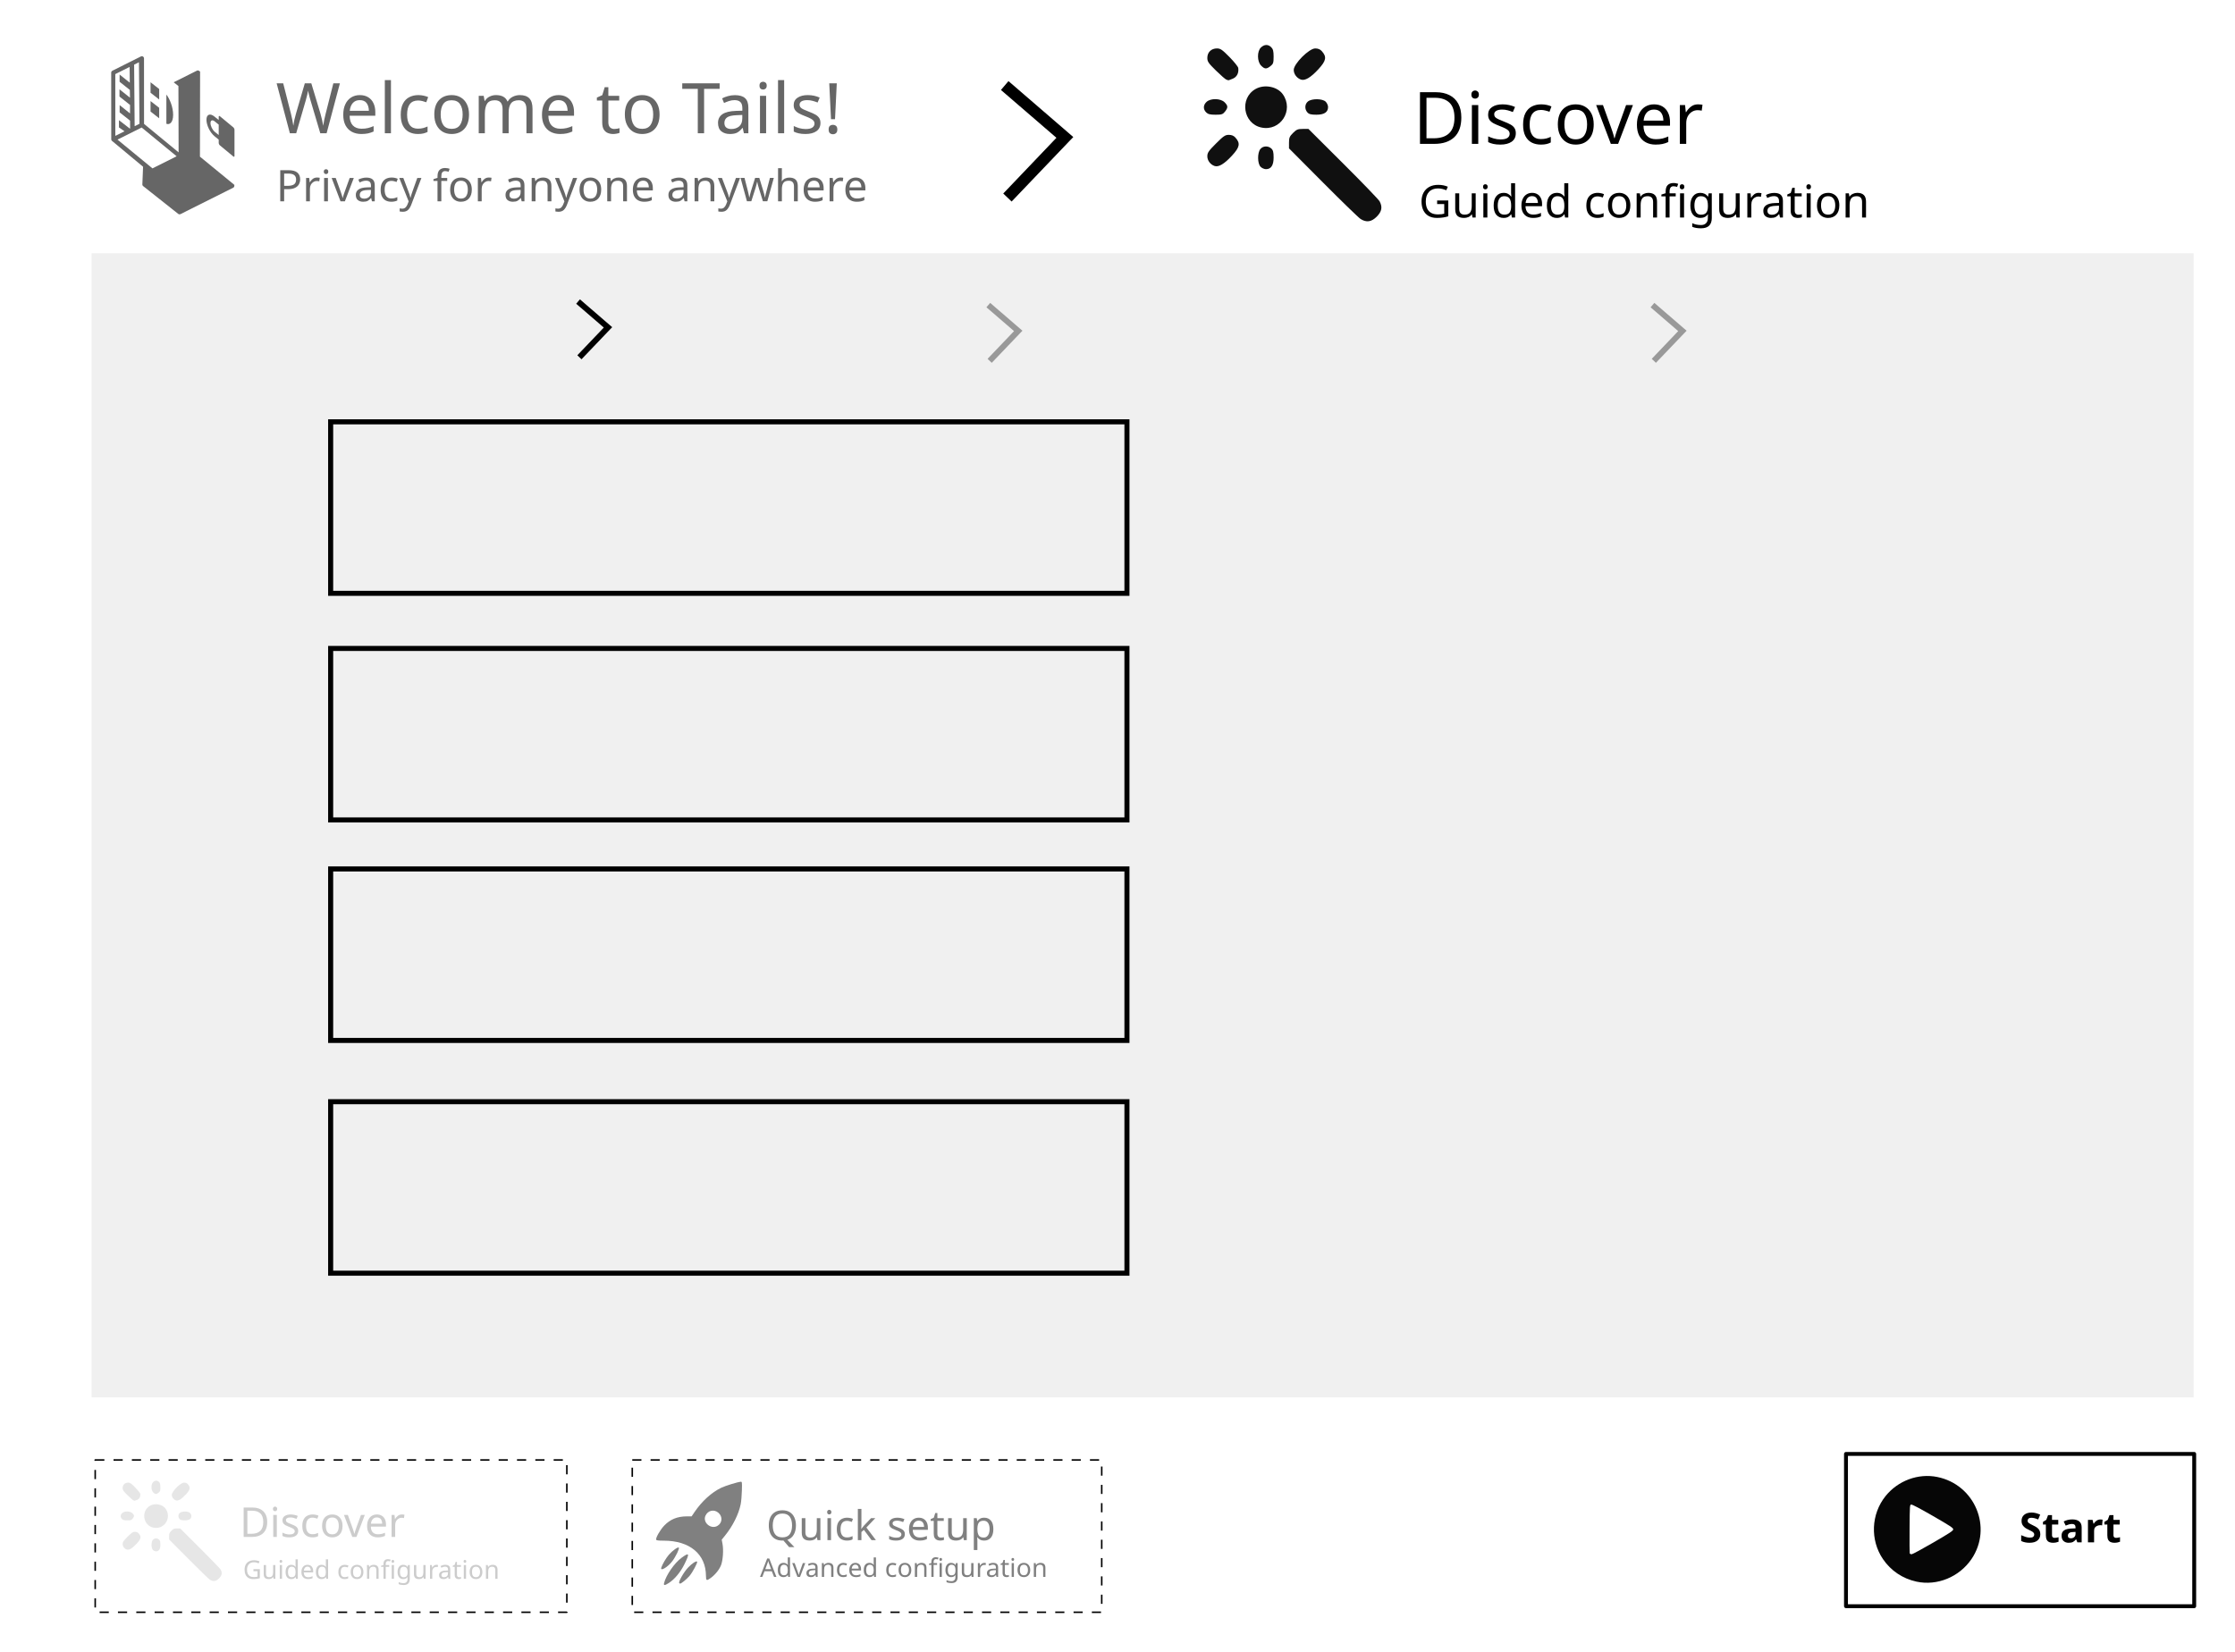
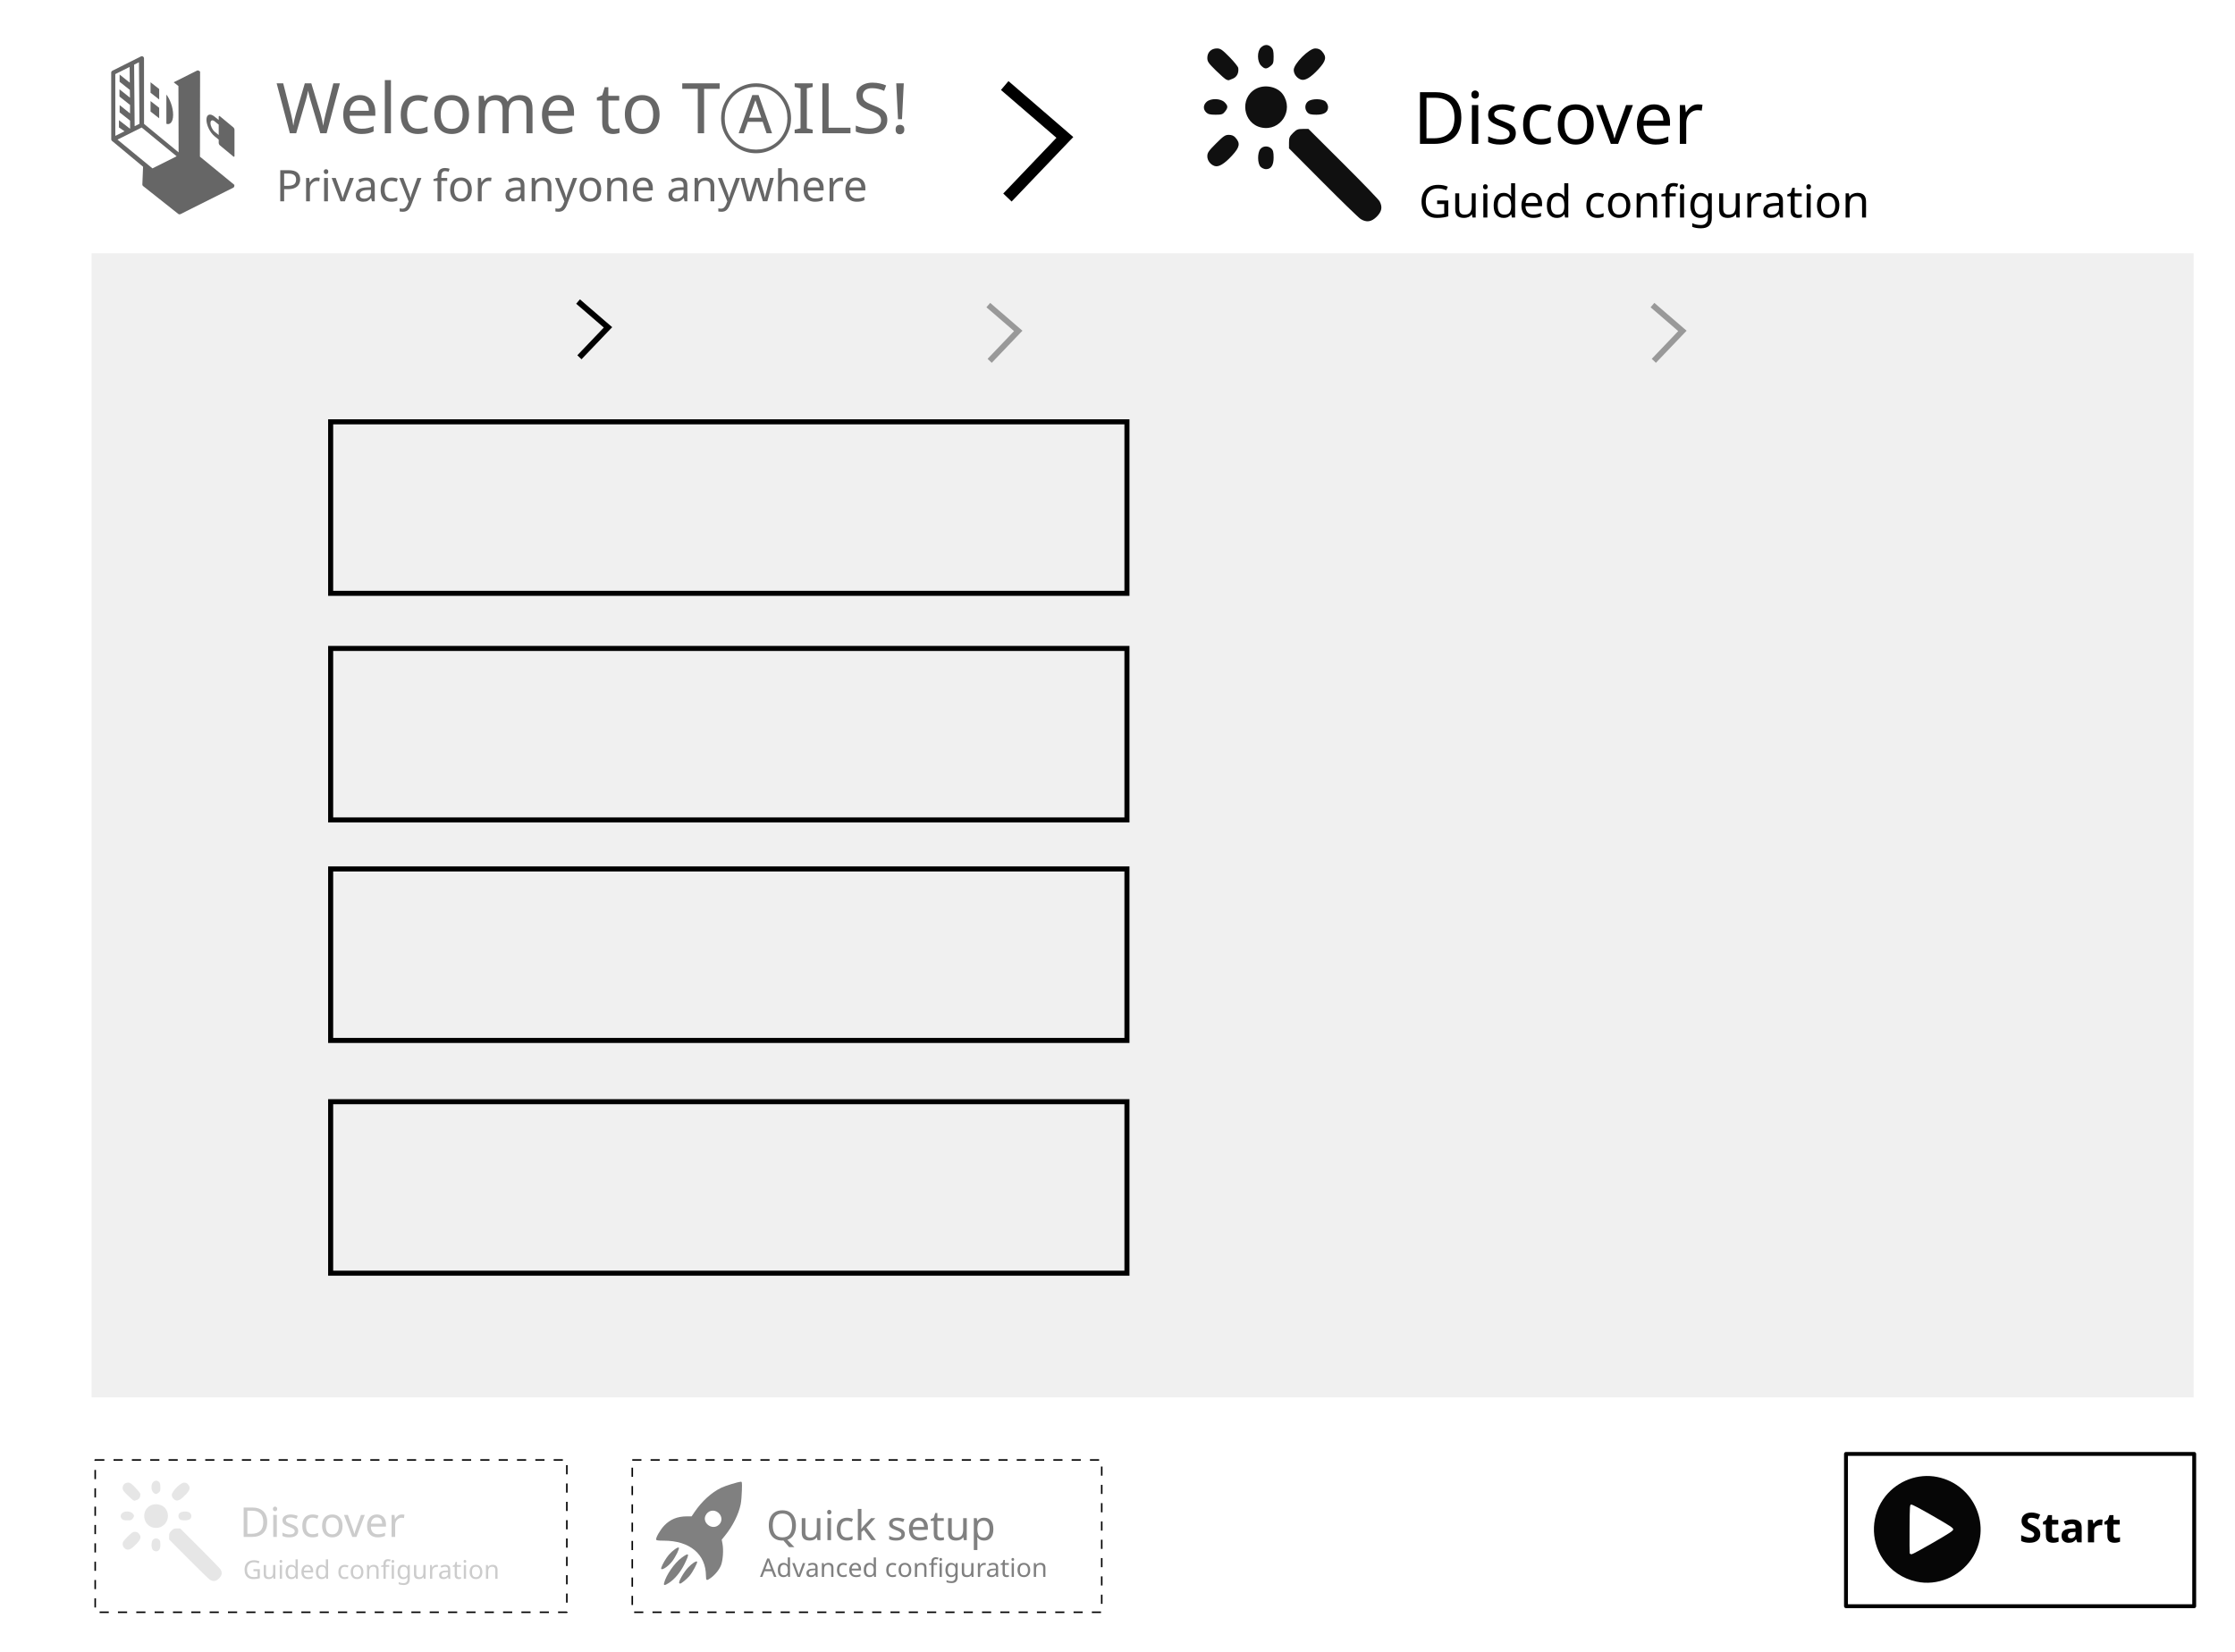
<svg xmlns="http://www.w3.org/2000/svg" version="1.2" width="575.247" height="425.187" id="svg10689">
  <defs id="defs10691" />
  <rect width="541.026" height="294.504" x="23.574" y="65.176" id="rect22803" style="fill:#f0f0f0;fill-opacity:1;stroke:none" />
  <rect width="204.952" height="44.143" x="85.103" y="108.577" id="rect6998" style="fill:none;stroke:#000000;stroke-width:1.3;stroke-miterlimit:4;stroke-opacity:1;stroke-dasharray:none" />
  <flowRoot transform="matrix(2,0,0,2,625.2116,-961.9295)" id="flowRoot7816" xml:space="preserve" style="font-size:12px;font-style:normal;font-weight:normal;line-height:125%;letter-spacing:0px;word-spacing:0px;fill:#000000;fill-opacity:1;stroke:none;font-family:Sans">
    <flowRegion id="flowRegion7818">
      <rect width="86.71" height="26.801" x="-260.131" y="539.195" id="rect7820" />
    </flowRegion>
    <flowPara id="flowPara7822" style="font-size:10px">Home and office</flowPara>
  </flowRoot>
  <rect width="204.952" height="44.143" x="85.103" y="166.909" id="rect6998-9" style="fill:none;stroke:#000000;stroke-width:1.3;stroke-miterlimit:4;stroke-opacity:1;stroke-dasharray:none" />
  <flowRoot transform="matrix(2,0,0,2,647.6726,-903.5971)" id="flowRoot7816-3" xml:space="preserve" style="font-size:12px;font-style:normal;font-weight:normal;line-height:125%;letter-spacing:0px;word-spacing:0px;fill:#000000;fill-opacity:1;stroke:none;font-family:Sans">
    <flowRegion id="flowRegion7818-0">
      <rect width="86.71" height="26.801" x="-260.131" y="539.195" id="rect7820-5" />
    </flowRegion>
    <flowPara id="flowPara7822-7" style="font-size:10px">Public place</flowPara>
  </flowRoot>
  <rect width="204.952" height="44.143" x="85.103" y="223.665" id="rect6998-95" style="fill:none;stroke:#000000;stroke-width:1.3;stroke-miterlimit:4;stroke-opacity:1;stroke-dasharray:none" />
  <flowRoot transform="matrix(2,0,0,2,661.74,-846.8412)" id="flowRoot7816-9" xml:space="preserve" style="font-size:12px;font-style:normal;font-weight:normal;line-height:125%;letter-spacing:0px;word-spacing:0px;fill:#000000;fill-opacity:1;stroke:none;font-family:Sans">
    <flowRegion id="flowRegion7818-9">
      <rect width="86.71" height="26.801" x="-260.131" y="539.195" id="rect7820-4" />
    </flowRegion>
    <flowPara id="flowPara7822-9" style="font-size:10px">Web cafe</flowPara>
  </flowRoot>
  <rect width="204.952" height="44.143" x="85.103" y="283.574" id="rect6998-3" style="fill:none;stroke:#000000;stroke-width:1.3;stroke-miterlimit:4;stroke-opacity:1;stroke-dasharray:none" />
  <flowRoot transform="matrix(2,0,0,2,674.987,-786.9323)" id="flowRoot7816-6" xml:space="preserve" style="font-size:12px;font-style:normal;font-weight:normal;line-height:125%;letter-spacing:0px;word-spacing:0px;fill:#000000;fill-opacity:1;stroke:none;font-family:Sans">
    <flowRegion id="flowRegion7818-4">
      <rect width="86.71" height="26.801" x="-260.131" y="539.195" id="rect7820-6" />
    </flowRegion>
    <flowPara id="flowPara7822-8" style="font-size:10px">Offline</flowPara>
  </flowRoot>
  <flowRoot transform="matrix(2,0,0,2,524.694,-827.1019)" id="flowRoot7908" xml:space="preserve" style="font-size:12px;font-style:normal;font-weight:normal;text-align:justify;line-height:125%;letter-spacing:0px;word-spacing:0px;text-anchor:start;fill:#000000;fill-opacity:1;stroke:none;font-family:Sans">
    <flowRegion id="flowRegion7910">
      <rect width="112.541" height="23.849" x="-108.692" y="496.639" id="rect7912" style="text-align:justify;text-anchor:start" />
    </flowRegion>
    <flowPara id="flowPara7922" style="font-size:4px;font-weight:bold;text-align:justify;text-anchor:start;-inkscape-font-specification:Sans Bold">Public place</flowPara>
    <flowPara id="flowPara7924" style="font-size:4px;text-align:justify;text-anchor:start">You are connecting to the Internet for the first time in this location or you need to hide your MAC Address</flowPara>
    <flowPara id="flowPara7926" style="font-size:4px;text-align:justify;text-anchor:start">Affected options: MAC Spoofing ON, Camouflage ON</flowPara>
    <flowPara id="flowPara7928" style="font-size:4px;text-align:justify;text-anchor:start" />
    <flowPara id="flowPara7946" style="font-size:4px;text-align:justify;text-anchor:start" />
  </flowRoot>
  <flowRoot transform="matrix(2,0,0,2,526.7352,-704.0221)" id="flowRoot7908-8" xml:space="preserve" style="font-size:12px;font-style:normal;font-weight:normal;text-align:justify;line-height:125%;letter-spacing:0px;word-spacing:0px;text-anchor:start;fill:#000000;fill-opacity:1;stroke:none;font-family:Sans">
    <flowRegion id="flowRegion7910-3">
      <rect width="109.754" height="23.849" x="-108.692" y="496.639" id="rect7912-6" style="text-align:justify;text-anchor:start" />
    </flowRegion>
    <flowPara id="flowPara7938-7" style="font-size:4px;font-weight:bold;text-align:justify;text-anchor:start;-inkscape-font-specification:Sans Bold">Offline</flowPara>
    <flowPara id="flowPara7940-1" style="font-size:4px;text-align:justify;text-anchor:start">You don't want to connect to the Internet.</flowPara>
    <flowPara id="flowPara7946-79" style="font-size:4px;text-align:justify;text-anchor:start">Affected options: Network: OFF, Camouflage: OFF</flowPara>
  </flowRoot>
  <flowRoot transform="matrix(2,0,0,2,525.4593,-785.3642)" id="flowRoot7908-4" xml:space="preserve" style="font-size:12px;font-style:normal;font-weight:normal;text-align:justify;line-height:125%;letter-spacing:0px;word-spacing:0px;text-anchor:start;fill:#000000;fill-opacity:1;stroke:none;font-family:Sans">
    <flowRegion id="flowRegion7910-9">
      <rect width="110.868" height="40.014" x="-108.692" y="496.639" id="rect7912-4" style="text-align:justify;text-anchor:start" />
    </flowRegion>
    <flowPara id="flowPara7928-1" style="font-size:4px;text-align:justify;text-anchor:start" />
    <flowPara id="flowPara7930-00" style="font-size:4px;font-weight:bold;text-align:justify;text-anchor:start;-inkscape-font-specification:Sans Bold">Web cafe</flowPara>
    <flowPara id="flowPara7932-8" style="font-size:4px;text-align:justify;text-anchor:start">You are in an Internet cafe and don't want the network administrator to notice an unknown MAC Address connection</flowPara>
    <flowPara id="flowPara7934-8" style="font-size:4px;text-align:justify;text-anchor:start">Affected options: MAC Spoofing: OFF, Camouflage: ON</flowPara>
    <flowPara id="flowPara7936-22" style="font-size:4px;text-align:justify;text-anchor:start" />
    <flowPara id="flowPara7942-4" style="font-size:4px;text-align:justify;text-anchor:start" />
    <flowPara id="flowPara7944-2" style="font-size:4px;text-align:justify;text-anchor:start" />
    <flowPara id="flowPara7946-2" style="font-size:4px;text-align:justify;text-anchor:start" />
  </flowRoot>
  <flowRoot transform="matrix(2,0,0,2,526.3062,-886.4856)" id="flowRoot7908-6" xml:space="preserve" style="font-size:12px;font-style:normal;font-weight:normal;text-align:justify;line-height:125%;letter-spacing:0px;word-spacing:0px;text-anchor:start;fill:#000000;fill-opacity:1;stroke:none;font-family:Sans">
    <flowRegion id="flowRegion7910-0">
      <rect width="110.868" height="32.21" x="-108.692" y="496.639" id="rect7912-5" style="text-align:justify;text-anchor:start" />
    </flowRegion>
    <flowPara id="flowPara7914-92" style="font-size:4px;font-weight:bold;text-align:justify;text-anchor:start;-inkscape-font-specification:Sans Bold">Home &amp; office</flowPara>
    <flowPara id="flowPara7916-2" style="font-size:4px;text-align:justify;text-anchor:start">You have previously connected to the Internet from thos location and don't need to hide your MAC address</flowPara>
    <flowPara id="flowPara7918-9" style="font-size:4px;text-align:justify;text-anchor:start">Affected options : MAC Spoofing OFF, Camouflage OFF</flowPara>
    <flowPara id="flowPara7920-63" style="font-size:4px;text-align:justify;text-anchor:start" />
    <flowPara id="flowPara7944-5" style="font-size:4px;text-align:justify;text-anchor:start" />
    <flowPara id="flowPara7946-22" style="font-size:4px;text-align:justify;text-anchor:start" />
  </flowRoot>
  <flowRoot transform="matrix(2,0,0,2,644.694,-895.1019)" id="flowRoot9330" xml:space="preserve" style="font-size:12px;font-style:normal;font-weight:normal;line-height:125%;letter-spacing:0px;word-spacing:0px;fill:#000000;fill-opacity:1;stroke:none;font-family:Sans">
    <flowRegion id="flowRegion9332">
      <rect width="79.15" height="22.853" x="-166.661" y="615.922" id="rect9334" />
    </flowRegion>
    <flowPara id="flowPara9336" style="font-size:4px;fill:#0000ff;fill-opacity:1">More info</flowPara>
  </flowRoot>
  <flowRoot transform="matrix(2,0,0,2,637.3807,-916.5545)" id="flowRoot8410-1" xml:space="preserve" style="font-size:6px;font-style:normal;font-weight:normal;line-height:125%;letter-spacing:0px;word-spacing:0px;fill:#000000;fill-opacity:1;stroke:none;font-family:Sans">
    <flowRegion id="flowRegion8412-6">
      <rect width="56.756" height="15.766" x="-297.18" y="496.628" id="rect8414-9" style="font-size:6px" />
    </flowRegion>
    <flowPara id="flowPara8416-9">1. Introduction</flowPara>
  </flowRoot>
  <flowRoot transform="matrix(2,0,0,2,765.9657,-915.5506)" id="flowRoot8410-0-29" xml:space="preserve" style="font-size:6px;font-style:normal;font-variant:normal;font-weight:bold;font-stretch:normal;text-align:start;line-height:125%;letter-spacing:0px;word-spacing:0px;writing-mode:lr-tb;text-anchor:start;fill:#000000;fill-opacity:1;stroke:none;font-family:Sans;-inkscape-font-specification:Sans Bold">
    <flowRegion id="flowRegion8412-9-2">
      <rect width="56.756" height="15.766" x="-297.18" y="496.628" id="rect8414-7-4" style="font-size:6px;font-style:normal;font-variant:normal;font-weight:bold;font-stretch:normal;text-align:start;line-height:125%;writing-mode:lr-tb;text-anchor:start;font-family:Sans;-inkscape-font-specification:Sans Bold" />
    </flowRegion>
    <flowPara id="flowPara8471-27" style="font-size:6px;font-style:normal;font-variant:normal;font-weight:bold;font-stretch:normal;text-align:start;line-height:125%;writing-mode:lr-tb;text-anchor:start;font-family:Sans;-inkscape-font-specification:Sans Bold">2. Context</flowPara>
  </flowRoot>
  <flowRoot transform="matrix(2,0,0,2,1046.943,-915.7495)" id="flowRoot8410-3-0" xml:space="preserve" style="font-size:6px;font-style:normal;font-variant:normal;font-weight:normal;font-stretch:normal;text-align:start;line-height:125%;letter-spacing:0px;word-spacing:0px;writing-mode:lr-tb;text-anchor:start;fill:#999999;fill-opacity:1;stroke:none;font-family:Sans;-inkscape-font-specification:Sans">
    <flowRegion id="flowRegion8412-3-4">
      <rect width="56.756" height="15.766" x="-297.18" y="496.628" id="rect8414-4-8" style="font-size:6px;font-style:normal;font-variant:normal;font-weight:normal;font-stretch:normal;text-align:start;line-height:125%;writing-mode:lr-tb;text-anchor:start;fill:#999999;font-family:Sans;-inkscape-font-specification:Sans" />
    </flowRegion>
    <flowPara id="flowPara8416-8-4" style="font-size:6px;font-style:normal;font-variant:normal;font-weight:normal;font-stretch:normal;text-align:start;line-height:125%;writing-mode:lr-tb;text-anchor:start;fill:#999999;font-family:Sans;-inkscape-font-specification:Sans">4. Check and go</flowPara>
  </flowRoot>
  <flowRoot transform="matrix(2,0,0,2,866.7709,-915.6019)" id="flowRoot8410-37-87" xml:space="preserve" style="font-size:6px;font-style:normal;font-weight:normal;line-height:125%;letter-spacing:0px;word-spacing:0px;fill:#999999;fill-opacity:1;stroke:none;font-family:Sans">
    <flowRegion id="flowRegion8412-0-07">
      <rect width="68.921" height="9.85" x="-297.18" y="496.628" id="rect8414-45-31" style="font-size:6px;fill:#999999" />
    </flowRegion>
    <flowPara id="flowPara8416-5-3">3. Need to save data?</flowPara>
  </flowRoot>
  <text x="70.986" y="34.301" id="text3840-4-10" xml:space="preserve" style="font-size:17.998px;font-style:normal;font-variant:normal;font-weight:normal;font-stretch:normal;text-align:start;line-height:125%;letter-spacing:0px;word-spacing:0px;writing-mode:lr-tb;text-anchor:start;fill:#666666;fill-opacity:1;stroke:none;font-family:Sans;-inkscape-font-specification:Sans">
-     <tspan x="70.986" y="34.301" id="tspan3842-3-5" style="fill:#666666">Welcome to Tails!</tspan>
+     <tspan x="70.986" y="34.301" id="tspan3842-3-5" style="fill:#666666">Welcome to TⒶILS!</tspan>
  </text>
  <path d="m 259.562,20.875 -1.938,2.281 14.281,12.312 -13.688,14.344 2.156,2.062 14.781,-15.469 1.094,-1.125 -1.188,-1.031 -15.5,-13.375 z" id="path22225" style="font-size:medium;font-style:normal;font-variant:normal;font-weight:normal;font-stretch:normal;text-indent:0;text-align:start;text-decoration:none;line-height:normal;letter-spacing:normal;word-spacing:normal;text-transform:none;direction:ltr;block-progression:tb;writing-mode:lr-tb;text-anchor:start;baseline-shift:baseline;color:#000000;fill:#000000;fill-opacity:1;stroke:none;stroke-width:3;marker:none;visibility:visible;display:inline;overflow:visible;enable-background:accumulate;font-family:Sans;-inkscape-font-specification:Sans" />
  <text x="363.663" y="37.03" id="text3836-4" xml:space="preserve" style="font-size:18.624px;font-style:normal;font-variant:normal;font-weight:normal;font-stretch:normal;text-align:start;line-height:125%;letter-spacing:0px;word-spacing:0px;writing-mode:lr-tb;text-anchor:start;fill:#000000;fill-opacity:1;stroke:none;font-family:Sans;-inkscape-font-specification:Sans">
    <tspan x="363.663" y="37.03" id="tspan3838-7">Discover</tspan>
  </text>
  <text x="365.173" y="55.981" id="text20391" xml:space="preserve" style="font-size:11.614px;font-style:normal;font-variant:normal;font-weight:normal;font-stretch:normal;text-align:start;line-height:125%;letter-spacing:0px;word-spacing:0px;writing-mode:lr-tb;text-anchor:start;fill:#000000;fill-opacity:1;stroke:none;font-family:Sans;-inkscape-font-specification:Sans">
    <tspan x="365.173" y="55.981" id="tspan20393">Guided configuration</tspan>
  </text>
  <path d="m 350.197,56.372 c -0.503,-0.316 -4.856,-4.537 -9.673,-9.379 l -8.759,-8.804 0,-1.466 c 0,-1.26 0.145,-1.61 1.036,-2.501 0.891,-0.891 1.241,-1.036 2.502,-1.036 l 1.466,0 8.945,8.912 c 4.92,4.901 9.141,9.282 9.38,9.734 0.778,1.472 0.558,2.629 -0.748,3.935 -1.366,1.366 -2.644,1.553 -4.149,0.605 z M 324.453,42.935 c -0.821,-0.821 -0.856,-3.589 -0.058,-4.574 0.67,-0.827 1.978,-0.892 2.81,-0.139 0.466,0.421 0.599,0.939 0.599,2.323 0,2.013 -0.651,2.999 -1.98,2.999 -0.419,0 -1.036,-0.274 -1.371,-0.609 z m -11.882,-0.218 c -1.06,-0.38 -1.828,-1.422 -1.828,-2.479 0,-0.92 0.309,-1.376 2.231,-3.298 1.922,-1.922 2.379,-2.231 3.298,-2.231 0.721,0 1.268,0.222 1.684,0.686 1.337,1.485 1.153,2.475 -0.864,4.664 -2.003,2.174 -3.47,3.036 -4.521,2.658 z m 12.079,-9.894 c -4.718,-1.006 -5.694,-7.555 -1.48,-9.923 2.27,-1.276 5.602,-0.626 7.006,1.367 2.915,4.138 -0.615,9.603 -5.526,8.556 z m -14.211,-3.903 c -0.809,-0.809 -0.771,-1.875 0.096,-2.689 1.05,-0.986 3.616,-0.939 4.64,0.085 0.912,0.912 0.934,1.37 0.116,2.41 -0.555,0.706 -0.849,0.803 -2.437,0.803 -1.4,0 -1.943,-0.137 -2.415,-0.609 z m 26.058,0.009 c -0.753,-0.832 -0.689,-2.14 0.139,-2.81 0.986,-0.798 3.753,-0.763 4.574,0.058 0.335,0.335 0.609,0.952 0.609,1.371 0,1.329 -0.987,1.98 -2.999,1.98 -1.384,0 -1.902,-0.134 -2.323,-0.599 z m -20.879,-8.448 c -0.251,-0.09 -1.451,-1.138 -2.666,-2.329 -1.932,-1.895 -2.209,-2.304 -2.209,-3.263 0,-1.428 1.012,-2.422 2.465,-2.422 0.905,0 1.362,0.312 3.232,2.209 1.198,1.215 2.216,2.483 2.263,2.818 0.181,1.29 -0.343,2.316 -1.41,2.762 -0.575,0.24 -1.084,0.426 -1.132,0.413 -0.047,-0.014 -0.292,-0.098 -0.543,-0.187 z m 19.194,-0.007 c -1.06,-0.38 -1.828,-1.422 -1.828,-2.479 0,-1.585 3.944,-5.529 5.529,-5.529 0.721,0 1.268,0.222 1.684,0.685 1.337,1.485 1.153,2.475 -0.864,4.664 -2.003,2.174 -3.47,3.036 -4.521,2.658 z m -10.22,-3.576 c -1.056,-1.056 -1.08,-3.709 -0.043,-4.683 0.88,-0.826 1.853,-0.846 2.646,-0.053 0.472,0.472 0.609,1.016 0.609,2.415 0,1.588 -0.097,1.882 -0.803,2.437 -1.04,0.818 -1.498,0.796 -2.41,-0.116 z" id="path21150" style="fill:#101010" />
  <rect width="89.624" height="39.191" x="475.123" y="374.239" id="rect3779-5-4-1" style="fill:none;stroke:#000000;stroke-width:1;stroke-linejoin:round;stroke-miterlimit:4;stroke-opacity:1;stroke-dasharray:none" />
  <text x="536.992" y="396.998" id="text3844-1" xml:space="preserve" style="font-size:10.6px;font-style:normal;font-variant:normal;font-weight:bold;font-stretch:normal;text-align:center;line-height:125%;letter-spacing:0px;word-spacing:0px;writing-mode:lr-tb;text-anchor:middle;fill:#000000;fill-opacity:1;stroke:none;font-family:Sans;-inkscape-font-specification:Sans Bold">
    <tspan x="536.992" y="396.998" id="tspan3846-4" style="font-size:10.6px;font-style:normal;font-variant:normal;font-weight:bold;font-stretch:normal;text-align:center;line-height:125%;writing-mode:lr-tb;text-anchor:middle;font-family:Sans;-inkscape-font-specification:Sans Bold">Start</tspan>
  </text>
  <rect width="121.391" height="39.191" x="24.504" y="375.799" id="rect3779-4-3" style="fill:none;stroke:#000000;stroke-width:0.393;stroke-linejoin:round;stroke-miterlimit:4;stroke-opacity:1;stroke-dasharray:2.36, 2.36;stroke-dashoffset:0" />
  <rect width="120.83" height="39.191" x="162.735" y="375.799" id="rect3779-8-4-3" style="fill:none;stroke:#000000;stroke-width:0.393;stroke-linejoin:round;stroke-miterlimit:4;stroke-opacity:1;stroke-dasharray:2.356, 2.356;stroke-dashoffset:0" />
  <text x="61.685" y="395.606" id="text3836-4-8" xml:space="preserve" style="font-size:10.6px;font-style:normal;font-variant:normal;font-weight:normal;font-stretch:normal;text-align:start;line-height:125%;letter-spacing:0px;word-spacing:0px;writing-mode:lr-tb;text-anchor:start;fill:#cccccc;fill-opacity:1;stroke:none;font-family:Sans;-inkscape-font-specification:Sans">
    <tspan x="61.685" y="395.606" id="tspan3838-7-2" style="fill:#cccccc">Discover</tspan>
  </text>
  <text x="197.236" y="396.433" id="text3840-4" xml:space="preserve" style="font-size:10.6px;font-style:normal;font-variant:normal;font-weight:normal;font-stretch:normal;text-align:start;line-height:125%;letter-spacing:0px;word-spacing:0px;writing-mode:lr-tb;text-anchor:start;fill:#808080;fill-opacity:1;stroke:none;font-family:Sans;-inkscape-font-specification:Sans">
    <tspan x="197.236" y="396.433" id="tspan3842-3" style="fill:#808080">Quick setup</tspan>
  </text>
  <text x="62.545" y="406.392" id="text20391-3" xml:space="preserve" style="font-size:6.61px;font-style:normal;font-variant:normal;font-weight:normal;font-stretch:normal;text-align:start;line-height:125%;letter-spacing:0px;word-spacing:0px;writing-mode:lr-tb;text-anchor:start;fill:#cccccc;fill-opacity:1;stroke:none;font-family:Sans;-inkscape-font-specification:Sans">
    <tspan x="62.545" y="406.392" id="tspan20393-5" style="fill:#cccccc">Guided configuration</tspan>
  </text>
  <text x="195.614" y="405.887" id="text20391-4" xml:space="preserve" style="font-size:6.61px;font-style:normal;font-variant:normal;font-weight:normal;font-stretch:normal;text-align:start;line-height:125%;letter-spacing:0px;word-spacing:0px;writing-mode:lr-tb;text-anchor:start;fill:#808080;fill-opacity:1;stroke:none;font-family:Sans;-inkscape-font-specification:Sans">
    <tspan x="195.614" y="405.887" id="tspan20393-7" style="fill:#808080">Advanced configuration</tspan>
  </text>
  <path d="m 170.922,407.478 c 0.498,-2.028 2.651,-5.145 4.49,-6.502 2.014,-1.486 2.148,-1.202 0.765,1.619 -1.008,2.056 -2.559,3.925 -4.039,4.868 -1.064,0.678 -1.379,0.682 -1.215,0.015 z m 3.893,-0.018 c -0.223,-0.361 1.22,-2.864 2.299,-3.988 1.04,-1.083 2.069,-1.755 2.313,-1.51 0.2,0.2 -1.202,2.817 -1.987,3.709 -0.763,0.867 -2.084,1.946 -2.383,1.946 -0.08,0 -0.189,-0.07 -0.242,-0.156 z m 6.887,-1.824 c -0.014,-5.597 -4.174,-9.071 -10.862,-9.071 -1.418,0 -1.879,-0.061 -1.954,-0.257 -0.168,-0.438 1.022,-2.524 2.064,-3.615 1.551,-1.626 3.382,-2.376 5.822,-2.385 l 1.236,-0.005 0.742,-1.093 c 1.911,-2.814 4.396,-5.072 6.893,-6.264 1.096,-0.523 4.148,-1.465 4.995,-1.543 0.353,-0.032 0.366,0.06 0.308,2.269 -0.033,1.266 -0.17,2.842 -0.303,3.503 -0.527,2.598 -2.039,5.621 -4.057,8.112 l -0.829,1.023 0.205,1.095 c 0.291,1.554 0.111,4.18 -0.373,5.45 -0.431,1.132 -1.521,2.49 -2.662,3.316 -1.068,0.774 -1.221,0.707 -1.224,-0.535 z m 2.964,-12.885 c 1.254,-0.741 1.375,-2.367 0.25,-3.355 -1.111,-0.976 -2.688,-0.641 -3.327,0.707 -0.833,1.756 1.374,3.655 3.078,2.648 z m -14.465,10.767 c 0.248,-0.821 1.207,-2.458 1.944,-3.318 0.898,-1.049 2.34,-2.087 2.574,-1.854 0.222,0.222 -0.778,2.304 -1.683,3.504 -1.166,1.546 -3.151,2.714 -2.834,1.668 z" id="path21112" style="fill:#808080" />
  <path d="m 54.021,406.615 c -0.286,-0.18 -2.764,-2.582 -5.506,-5.338 l -4.985,-5.011 0,-0.834 c 0,-0.717 0.083,-0.917 0.59,-1.424 0.507,-0.507 0.706,-0.59 1.424,-0.59 l 0.834,0 5.091,5.072 c 2.8,2.79 5.203,5.283 5.339,5.54 0.443,0.838 0.318,1.497 -0.426,2.24 -0.778,0.778 -1.505,0.884 -2.361,0.345 z m -14.653,-7.648 c -0.467,-0.467 -0.487,-2.042 -0.033,-2.604 0.381,-0.471 1.126,-0.508 1.599,-0.079 0.265,0.24 0.341,0.535 0.341,1.322 0,1.146 -0.371,1.707 -1.127,1.707 -0.238,0 -0.59,-0.156 -0.78,-0.347 z m -6.763,-0.124 c -0.603,-0.216 -1.04,-0.809 -1.04,-1.411 0,-0.523 0.176,-0.783 1.27,-1.877 1.094,-1.094 1.354,-1.27 1.877,-1.27 0.41,0 0.721,0.127 0.959,0.39 0.761,0.845 0.656,1.409 -0.492,2.654 -1.14,1.237 -1.975,1.728 -2.573,1.513 z m 6.875,-5.631 c -2.685,-0.573 -3.241,-4.3 -0.842,-5.648 1.292,-0.726 3.189,-0.356 3.988,0.778 1.659,2.355 -0.35,5.466 -3.145,4.87 z m -8.089,-2.221 c -0.46,-0.46 -0.439,-1.067 0.055,-1.53 0.598,-0.561 2.058,-0.535 2.641,0.049 0.519,0.519 0.532,0.78 0.066,1.372 -0.316,0.402 -0.483,0.457 -1.387,0.457 -0.797,0 -1.106,-0.078 -1.375,-0.347 z m 14.831,0.005 c -0.429,-0.474 -0.392,-1.218 0.079,-1.599 0.561,-0.454 2.136,-0.434 2.604,0.033 0.191,0.191 0.347,0.542 0.347,0.78 0,0.756 -0.562,1.127 -1.707,1.127 -0.788,0 -1.082,-0.076 -1.322,-0.341 z m -11.883,-4.808 c -0.143,-0.051 -0.826,-0.648 -1.517,-1.326 -1.1,-1.078 -1.257,-1.311 -1.257,-1.857 0,-0.813 0.576,-1.378 1.403,-1.378 0.515,0 0.775,0.178 1.84,1.257 0.682,0.691 1.261,1.413 1.288,1.604 0.103,0.734 -0.195,1.318 -0.803,1.572 -0.327,0.137 -0.617,0.243 -0.644,0.235 -0.027,-0.008 -0.166,-0.056 -0.309,-0.107 z m 10.924,-0.004 c -0.603,-0.216 -1.04,-0.809 -1.04,-1.411 0,-0.902 2.245,-3.147 3.147,-3.147 0.41,0 0.721,0.127 0.959,0.39 0.761,0.845 0.656,1.409 -0.492,2.654 -1.14,1.237 -1.975,1.728 -2.573,1.513 z m -5.817,-2.035 c -0.601,-0.601 -0.615,-2.111 -0.024,-2.665 0.501,-0.47 1.055,-0.481 1.506,-0.03 0.269,0.269 0.347,0.578 0.347,1.375 0,0.904 -0.055,1.071 -0.457,1.387 -0.592,0.466 -0.852,0.453 -1.372,-0.066 z" id="path21150-9" style="fill:#e6e6e6" />
  <path d="m 425.796,77.963 -0.964,1.135 7.107,6.127 -6.811,7.138 1.073,1.026 7.356,-7.698 0.544,-0.56 -0.591,-0.513 -7.713,-6.656 z" id="path22225-3" style="font-size:medium;font-style:normal;font-variant:normal;font-weight:normal;font-stretch:normal;text-indent:0;text-align:start;text-decoration:none;line-height:normal;letter-spacing:normal;word-spacing:normal;text-transform:none;direction:ltr;block-progression:tb;writing-mode:lr-tb;text-anchor:start;baseline-shift:baseline;color:#000000;fill:#999999;fill-opacity:1;stroke:none;stroke-width:3;marker:none;visibility:visible;display:inline;overflow:visible;enable-background:accumulate;font-family:Sans;-inkscape-font-specification:Sans" />
  <path d="m 254.852,77.963 -0.964,1.135 7.107,6.127 -6.811,7.138 1.073,1.026 7.356,-7.698 0.544,-0.56 -0.591,-0.513 -7.713,-6.656 z" id="path22225-5" style="font-size:medium;font-style:normal;font-variant:normal;font-weight:normal;font-stretch:normal;text-indent:0;text-align:start;text-decoration:none;line-height:normal;letter-spacing:normal;word-spacing:normal;text-transform:none;direction:ltr;block-progression:tb;writing-mode:lr-tb;text-anchor:start;baseline-shift:baseline;color:#000000;fill:#999999;fill-opacity:1;stroke:none;stroke-width:3;marker:none;visibility:visible;display:inline;overflow:visible;enable-background:accumulate;font-family:Sans;-inkscape-font-specification:Sans" />
  <path d="m 149.264,77.051 -0.964,1.135 7.107,6.127 -6.811,7.138 1.073,1.026 7.356,-7.698 0.544,-0.56 -0.591,-0.513 -7.713,-6.656 z" id="path22225-7" style="font-size:medium;font-style:normal;font-variant:normal;font-weight:normal;font-stretch:normal;text-indent:0;text-align:start;text-decoration:none;line-height:normal;letter-spacing:normal;word-spacing:normal;text-transform:none;direction:ltr;block-progression:tb;writing-mode:lr-tb;text-anchor:start;baseline-shift:baseline;color:#000000;fill:#000000;fill-opacity:1;stroke:none;stroke-width:3;marker:none;visibility:visible;display:inline;overflow:visible;enable-background:accumulate;font-family:Sans;-inkscape-font-specification:Sans" />
  <text x="71.04" y="51.823" id="text20391-4-7" xml:space="preserve" style="font-size:11.224px;font-style:normal;font-variant:normal;font-weight:normal;font-stretch:normal;text-align:start;line-height:125%;letter-spacing:0px;word-spacing:0px;writing-mode:lr-tb;text-anchor:start;fill:#666666;fill-opacity:1;stroke:none;font-family:Sans;-inkscape-font-specification:Sans">
    <tspan x="71.04" y="51.823" id="tspan20393-7-7" style="fill:#666666">Privacy for anyone anywhere</tspan>
  </text>
  <g transform="matrix(0.4050284,0,0,0.4050284,24.57105,10.42317)" id="g5374" style="fill:#666666;fill-opacity:1">
    <path d="m 88.342,56.73 0,16.663 c 0,0.51 -0.341,0.644 -0.761,0.297 L 79.077,66.649 C 78.658,66.302 78.317,65.609 78.317,65.099 l 0,-2.098 -2.658,-2.161 c -2.85,-2.317 -5.132,-7.022 -5.132,-10.465 0,-3.442 2.298,-4.339 5.132,-2.003 l 2.658,2.161 0,-2.098 c 0,-0.51 0.341,-0.644 0.76,-0.297 l 8.504,7.04 c 0.421,0.346 0.761,1.041 0.761,1.551 z M 75.811,51.432 c -1.5,-1.237 -2.716,-0.762 -2.716,1.06 0,1.822 1.216,4.302 2.716,5.539 l 2.506,2.036 0,-6.599 -2.506,-2.036 z" id="path5189-4" style="fill:#666666;fill-opacity:1" />
    <g transform="matrix(0.4641031,0.9267926,-0.9267926,0.4641031,77.25838,-14.89278)" id="g3500" style="fill:#666666;fill-opacity:1">
      <path d="M 97.976,37.8 C 97.972,37.779 97.968,37.758 97.963,37.737 97.947,37.669 97.927,37.602 97.901,37.538 97.898,37.53 97.896,37.522 97.893,37.515 97.863,37.446 97.826,37.38 97.786,37.317 97.775,37.299 97.762,37.283 97.75,37.266 97.715,37.216 97.676,37.169 97.634,37.125 97.623,37.113 97.613,37.101 97.601,37.089 97.548,37.037 97.49,36.989 97.428,36.946 97.413,36.935 97.396,36.927 97.38,36.917 97.349,36.898 97.32,36.877 97.288,36.86 L 96.743,36.576 71.837,47.696 25.252,24.269 l -0.666,0.33 c -0.006,0.003 -0.01,0.007 -0.016,0.01 -0.047,0.024 -0.09,0.055 -0.134,0.084 -0.029,0.019 -0.06,0.036 -0.087,0.057 -0.034,0.027 -0.063,0.059 -0.094,0.09 -0.031,0.03 -0.065,0.059 -0.093,0.092 -0.022,0.026 -0.039,0.056 -0.06,0.084 -0.031,0.043 -0.063,0.086 -0.088,0.132 -0.003,0.005 -0.007,0.01 -0.01,0.015 -0.015,0.028 -0.022,0.057 -0.035,0.085 -0.02,0.046 -0.041,0.09 -0.056,0.138 -0.013,0.041 -0.02,0.082 -0.029,0.123 -0.009,0.043 -0.019,0.085 -0.024,0.128 -0.005,0.043 -0.004,0.085 -0.005,0.127 -0.001,0.044 -0.003,0.087 0.001,0.13 0.002,0.023 0.005,0.046 0.009,0.069 -0.006,0.051 -0.015,0.1 -0.015,0.152 L 23.854,41.674 27.217,40.107 63.622,58.211 38.538,69.347 l -18.939,-9.469 L 2.609,51.385 c -0.012,-0.006 -0.025,-0.009 -0.038,-0.014 -0.042,-0.02 -0.086,-0.035 -0.131,-0.05 -0.04,-0.014 -0.08,-0.028 -0.121,-0.038 -0.038,-0.009 -0.078,-0.014 -0.117,-0.019 -0.049,-0.007 -0.098,-0.014 -0.148,-0.015 -0.013,0 -0.024,-0.004 -0.037,-0.004 -0.025,0 -0.049,0.006 -0.074,0.007 -0.05,0.004 -0.099,0.007 -0.148,0.016 -0.04,0.007 -0.079,0.017 -0.118,0.027 -0.043,0.011 -0.085,0.024 -0.127,0.039 -0.039,0.015 -0.077,0.032 -0.114,0.051 -0.039,0.019 -0.077,0.039 -0.115,0.062 -0.035,0.022 -0.068,0.045 -0.1,0.07 -0.035,0.027 -0.07,0.054 -0.103,0.085 -0.031,0.029 -0.059,0.059 -0.087,0.09 -0.028,0.032 -0.056,0.064 -0.082,0.099 -0.028,0.038 -0.052,0.079 -0.076,0.12 -0.013,0.023 -0.03,0.042 -0.042,0.066 -0.006,0.012 -0.008,0.025 -0.014,0.037 -0.02,0.043 -0.036,0.089 -0.051,0.135 -0.013,0.039 -0.027,0.078 -0.036,0.117 -0.009,0.04 -0.014,0.081 -0.02,0.122 -0.007,0.048 -0.013,0.095 -0.014,0.142 0.001,0.014 -0.003,0.026 -0.003,0.039 l 0,19.531 c 0,0.026 0.006,0.051 0.008,0.077 0.003,0.048 0.006,0.096 0.014,0.143 0.007,0.042 0.017,0.082 0.028,0.122 0.011,0.042 0.023,0.083 0.038,0.123 0.015,0.04 0.033,0.079 0.052,0.117 0.019,0.038 0.038,0.076 0.061,0.112 0.022,0.035 0.046,0.069 0.071,0.102 0.027,0.035 0.054,0.069 0.084,0.102 0.028,0.031 0.059,0.059 0.09,0.087 0.032,0.029 0.064,0.056 0.1,0.082 0.038,0.027 0.077,0.051 0.118,0.075 0.023,0.014 0.043,0.031 0.068,0.043 L 37.946,91.543 c 0.007,0.004 0.015,0.004 0.022,0.008 0.017,0.008 0.032,0.017 0.049,0.025 0.01,0.004 0.02,0.007 0.03,0.011 0.056,0.022 0.113,0.041 0.171,0.055 0.012,0.003 0.024,0.006 0.036,0.009 0.016,0.003 0.032,0.005 0.048,0.008 0.077,0.014 0.154,0.024 0.232,0.024 0.001,0 0.002,0 0.003,0 l 0.001,0 10e-4,0 c 10e-4,0 0.002,0 0.003,0 0.078,0 0.156,-0.01 0.232,-0.024 0.016,-0.003 0.032,-0.005 0.048,-0.008 0.012,-0.003 0.024,-0.006 0.036,-0.009 0.058,-0.014 0.115,-0.033 0.17,-0.055 0.01,-0.004 0.021,-0.007 0.031,-0.011 0.017,-0.007 0.032,-0.017 0.049,-0.024 0.007,-0.003 0.015,-0.004 0.022,-0.008 L 61.746,81.642 l 9.462,5.221 c 0.018,0.01 0.037,0.017 0.056,0.026 0.019,0.01 0.038,0.02 0.058,0.029 0.008,0.003 0.016,0.007 0.024,0.01 0.031,0.013 0.063,0.023 0.095,0.033 0.019,0.006 0.038,0.013 0.058,0.019 0.021,0.006 0.043,0.011 0.064,0.015 0.015,0.003 0.029,0.006 0.044,0.008 0.007,0.001 0.015,0.003 0.022,0.004 0.014,0.002 0.028,0.006 0.042,0.008 0.059,0.008 0.117,0.013 0.176,0.013 l 0.001,0 0.001,0 c 10e-4,0 0.002,0 0.003,0 0.078,0 0.155,-0.01 0.232,-0.024 0.013,-0.002 0.026,-0.003 0.039,-0.006 0.01,-0.002 0.019,-0.006 0.029,-0.008 0.07,-0.017 0.14,-0.037 0.207,-0.065 0.007,-0.003 0.014,-0.007 0.021,-0.01 0.004,-0.002 0.008,-0.004 0.012,-0.006 0.006,-0.003 0.012,-0.003 0.018,-0.006 L 97.238,75.317 C 97.703,75.098 98,74.631 98,74.117 L 98,38.034 C 98,38.028 97.998,38.023 97.998,38.017 97.997,37.943 97.989,37.871 97.976,37.8 z m -60.762,40.617 -7.614,3.666 3.972,1.986 3.641,-1.986 0,6.29 -33.872,-16.935 0,-9.829 8.678,4.241 -7.257,3.35 3.972,1.986 7.269,-3.378 4.313,2.051 -7.487,3.456 3.972,1.986 7.503,-3.482 4.621,2.344 -7.381,3.407 3.972,1.986 7.395,-3.434 4.303,2.111 z M 65.228,76.939 39.862,88.216 l 0,-16.57 L 65.228,60.37 z M 3.341,58.528 l 0,-3.31 33.873,16.603 0,3.31 z" id="path3502" style="fill:#666666;fill-opacity:1" />
    </g>
    <polygon points="33.117,56.241 39.407,53.262 45.366,56.241 39.076,59.22 " transform="matrix(0.4477591,0.8941543,-0.8941543,0.4477591,70.46318,-16.30443)" id="polygon3506" style="fill:#666666;fill-opacity:1" />
    <polygon points="28.814,53.593 22.855,50.613 29.145,47.634 35.103,50.613 " transform="matrix(0.4477591,0.8941543,-0.8941543,0.4477591,70.02568,-16.55443)" id="polygon3508" style="fill:#666666;fill-opacity:1" />
    <g transform="matrix(0,-0.2492475,0.1954769,0.1611418,71.00598,62.19297)" id="Captions" style="fill:#666666;fill-opacity:1" />
    <g transform="translate(122.1099,-55.11117)" id="Captions-7" style="fill:#666666;fill-opacity:1" />
    <path d="m 45.058,34.348 c 2.124,2.704 4.295,7.985 4.295,12.866 0,4.878 -2.171,6.542 -4.295,5.704 0,-1.998 0,-16.795 0,-18.57 z" id="path4818-2-4-3" style="fill:#666666;fill-opacity:1" />
    <g transform="translate(74.9363,109.7222)" id="Your_Icon" style="fill:#666666;fill-opacity:1" />
  </g>
  <path d="m 493.28,407.112 c -3.576,-0.771 -6.608,-2.809 -8.647,-5.811 -3.327,-4.899 -3.058,-11.559 0.653,-16.187 3.208,-4.001 8.415,-5.934 13.316,-4.945 9.699,1.958 14.324,13.033 8.824,21.132 -3.132,4.612 -8.836,6.955 -14.146,5.811 z m 4.307,-10.053 c 4.401,-2.56 5.132,-3.047 5.132,-3.413 0,-0.367 -0.732,-0.85 -5.199,-3.428 -3.229,-1.864 -5.347,-2.979 -5.59,-2.945 -0.39,0.056 -0.392,0.084 -0.44,6.195 -0.026,3.376 -0.008,6.242 0.04,6.369 0.049,0.127 0.277,0.225 0.507,0.219 0.23,-0.006 2.728,-1.355 5.55,-2.997 z" id="path31797" style="fill:#060606" />
</svg>
